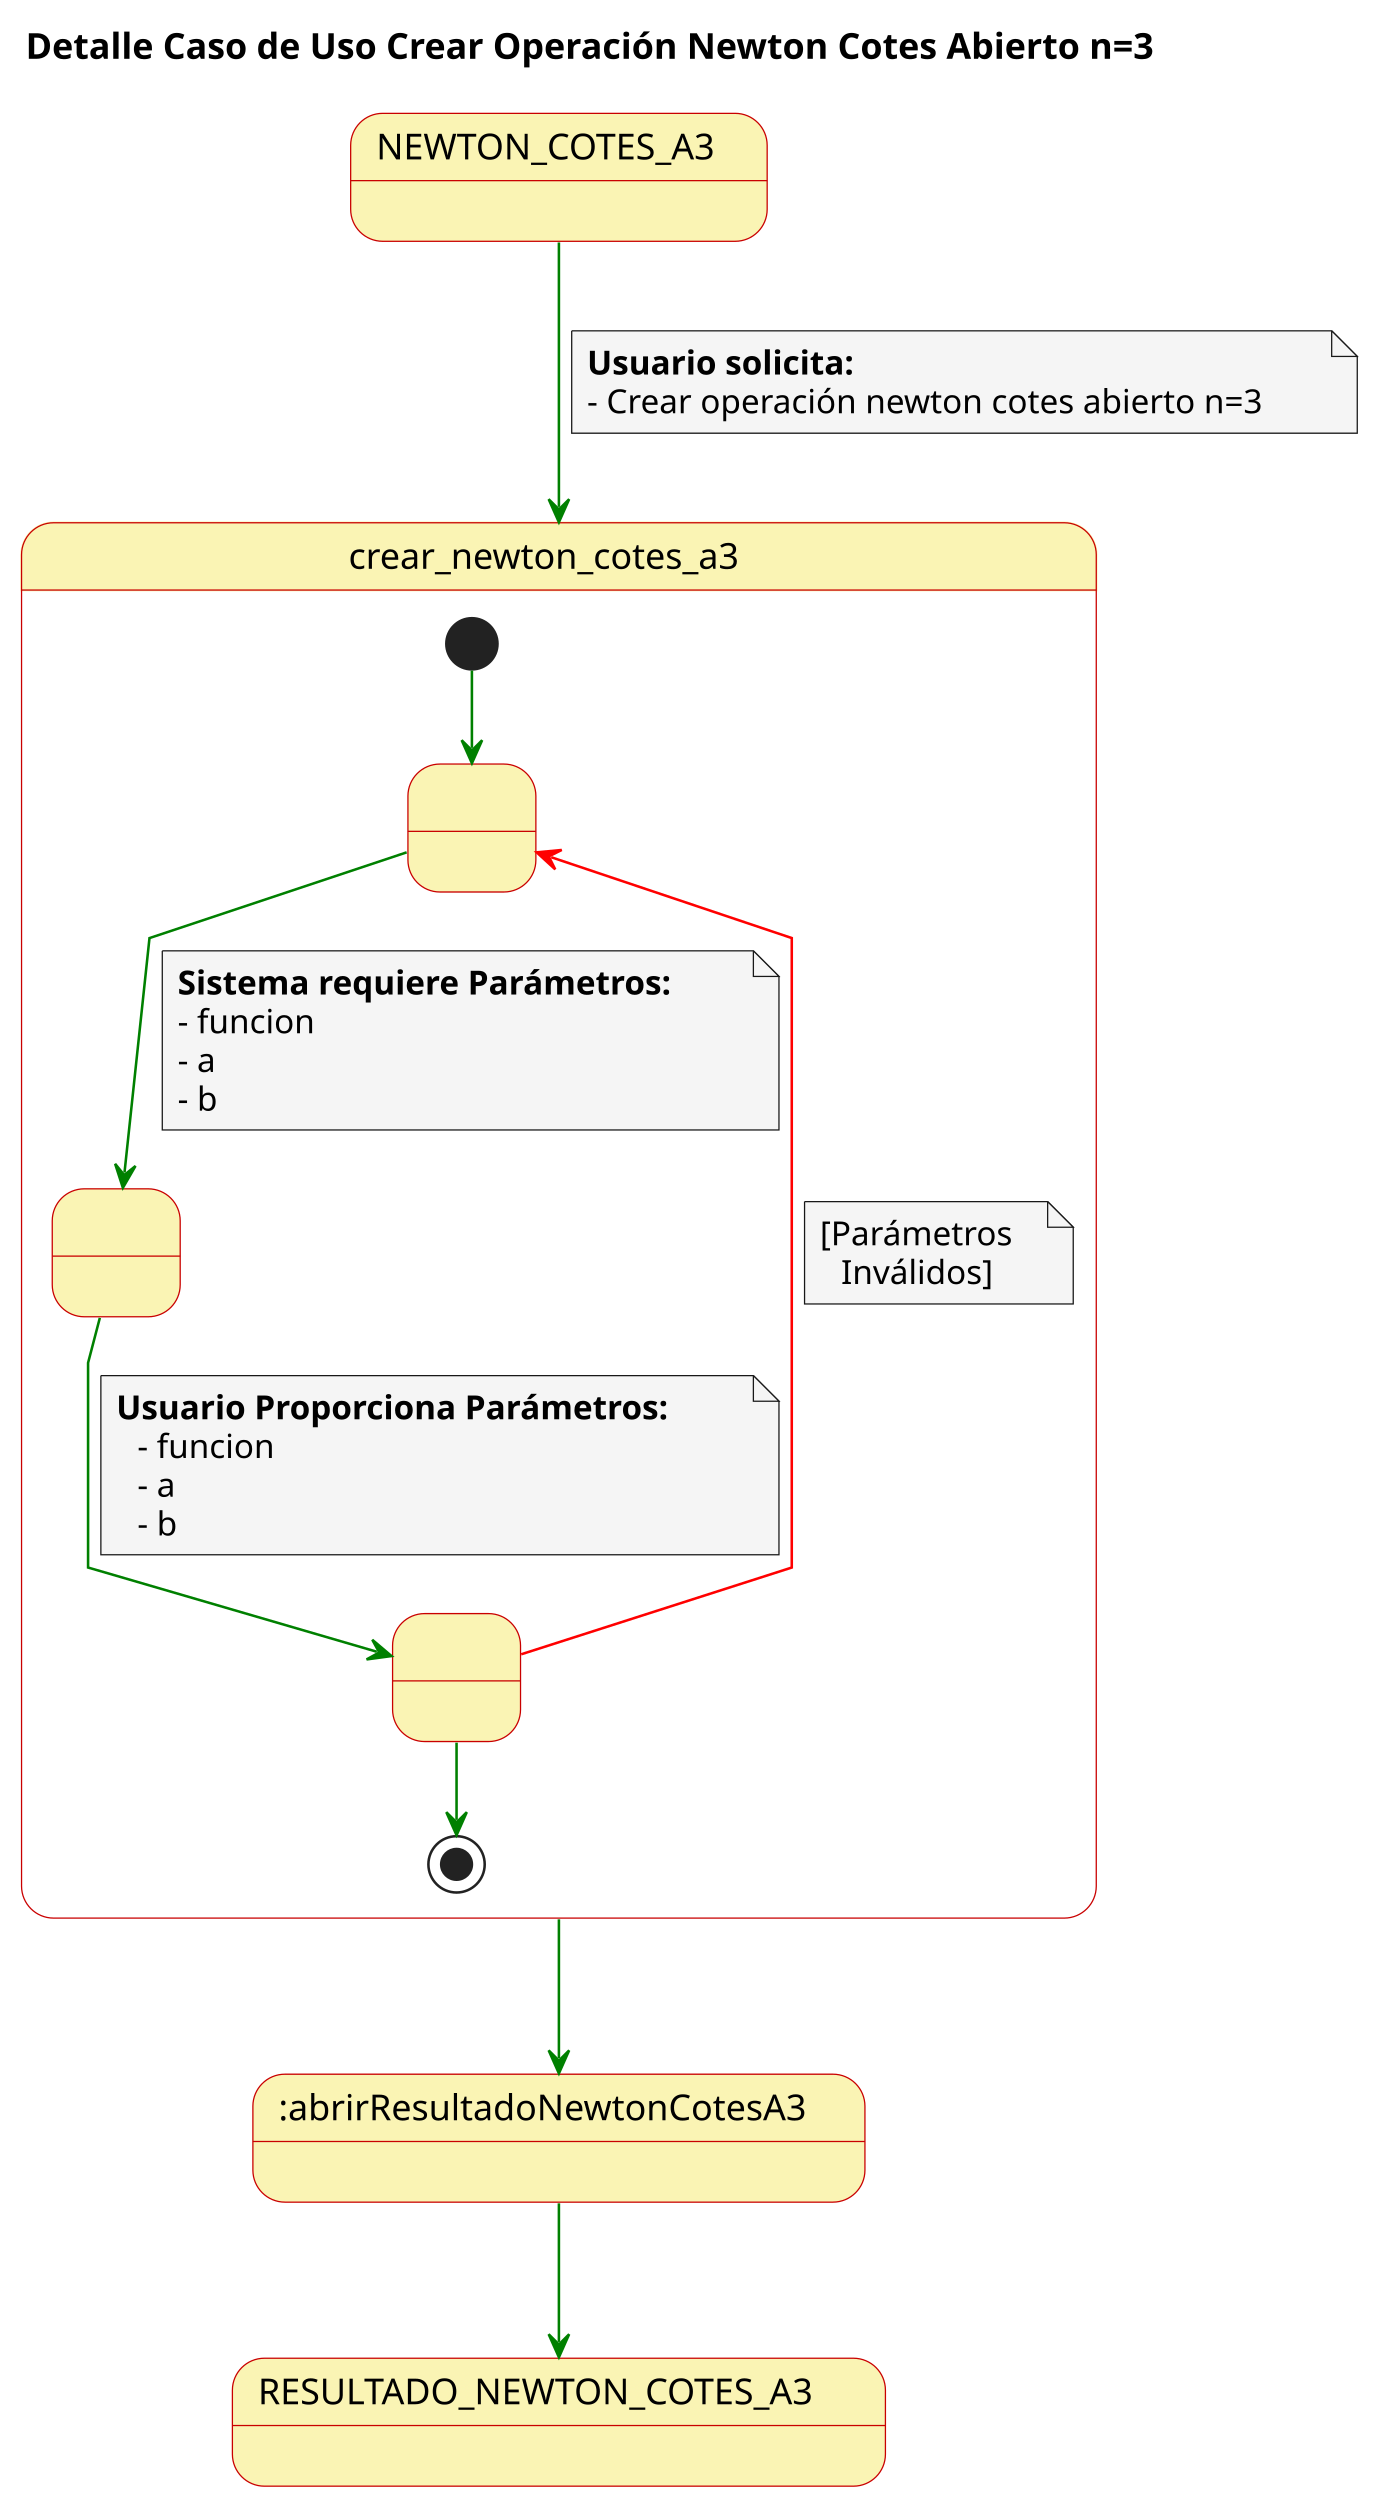
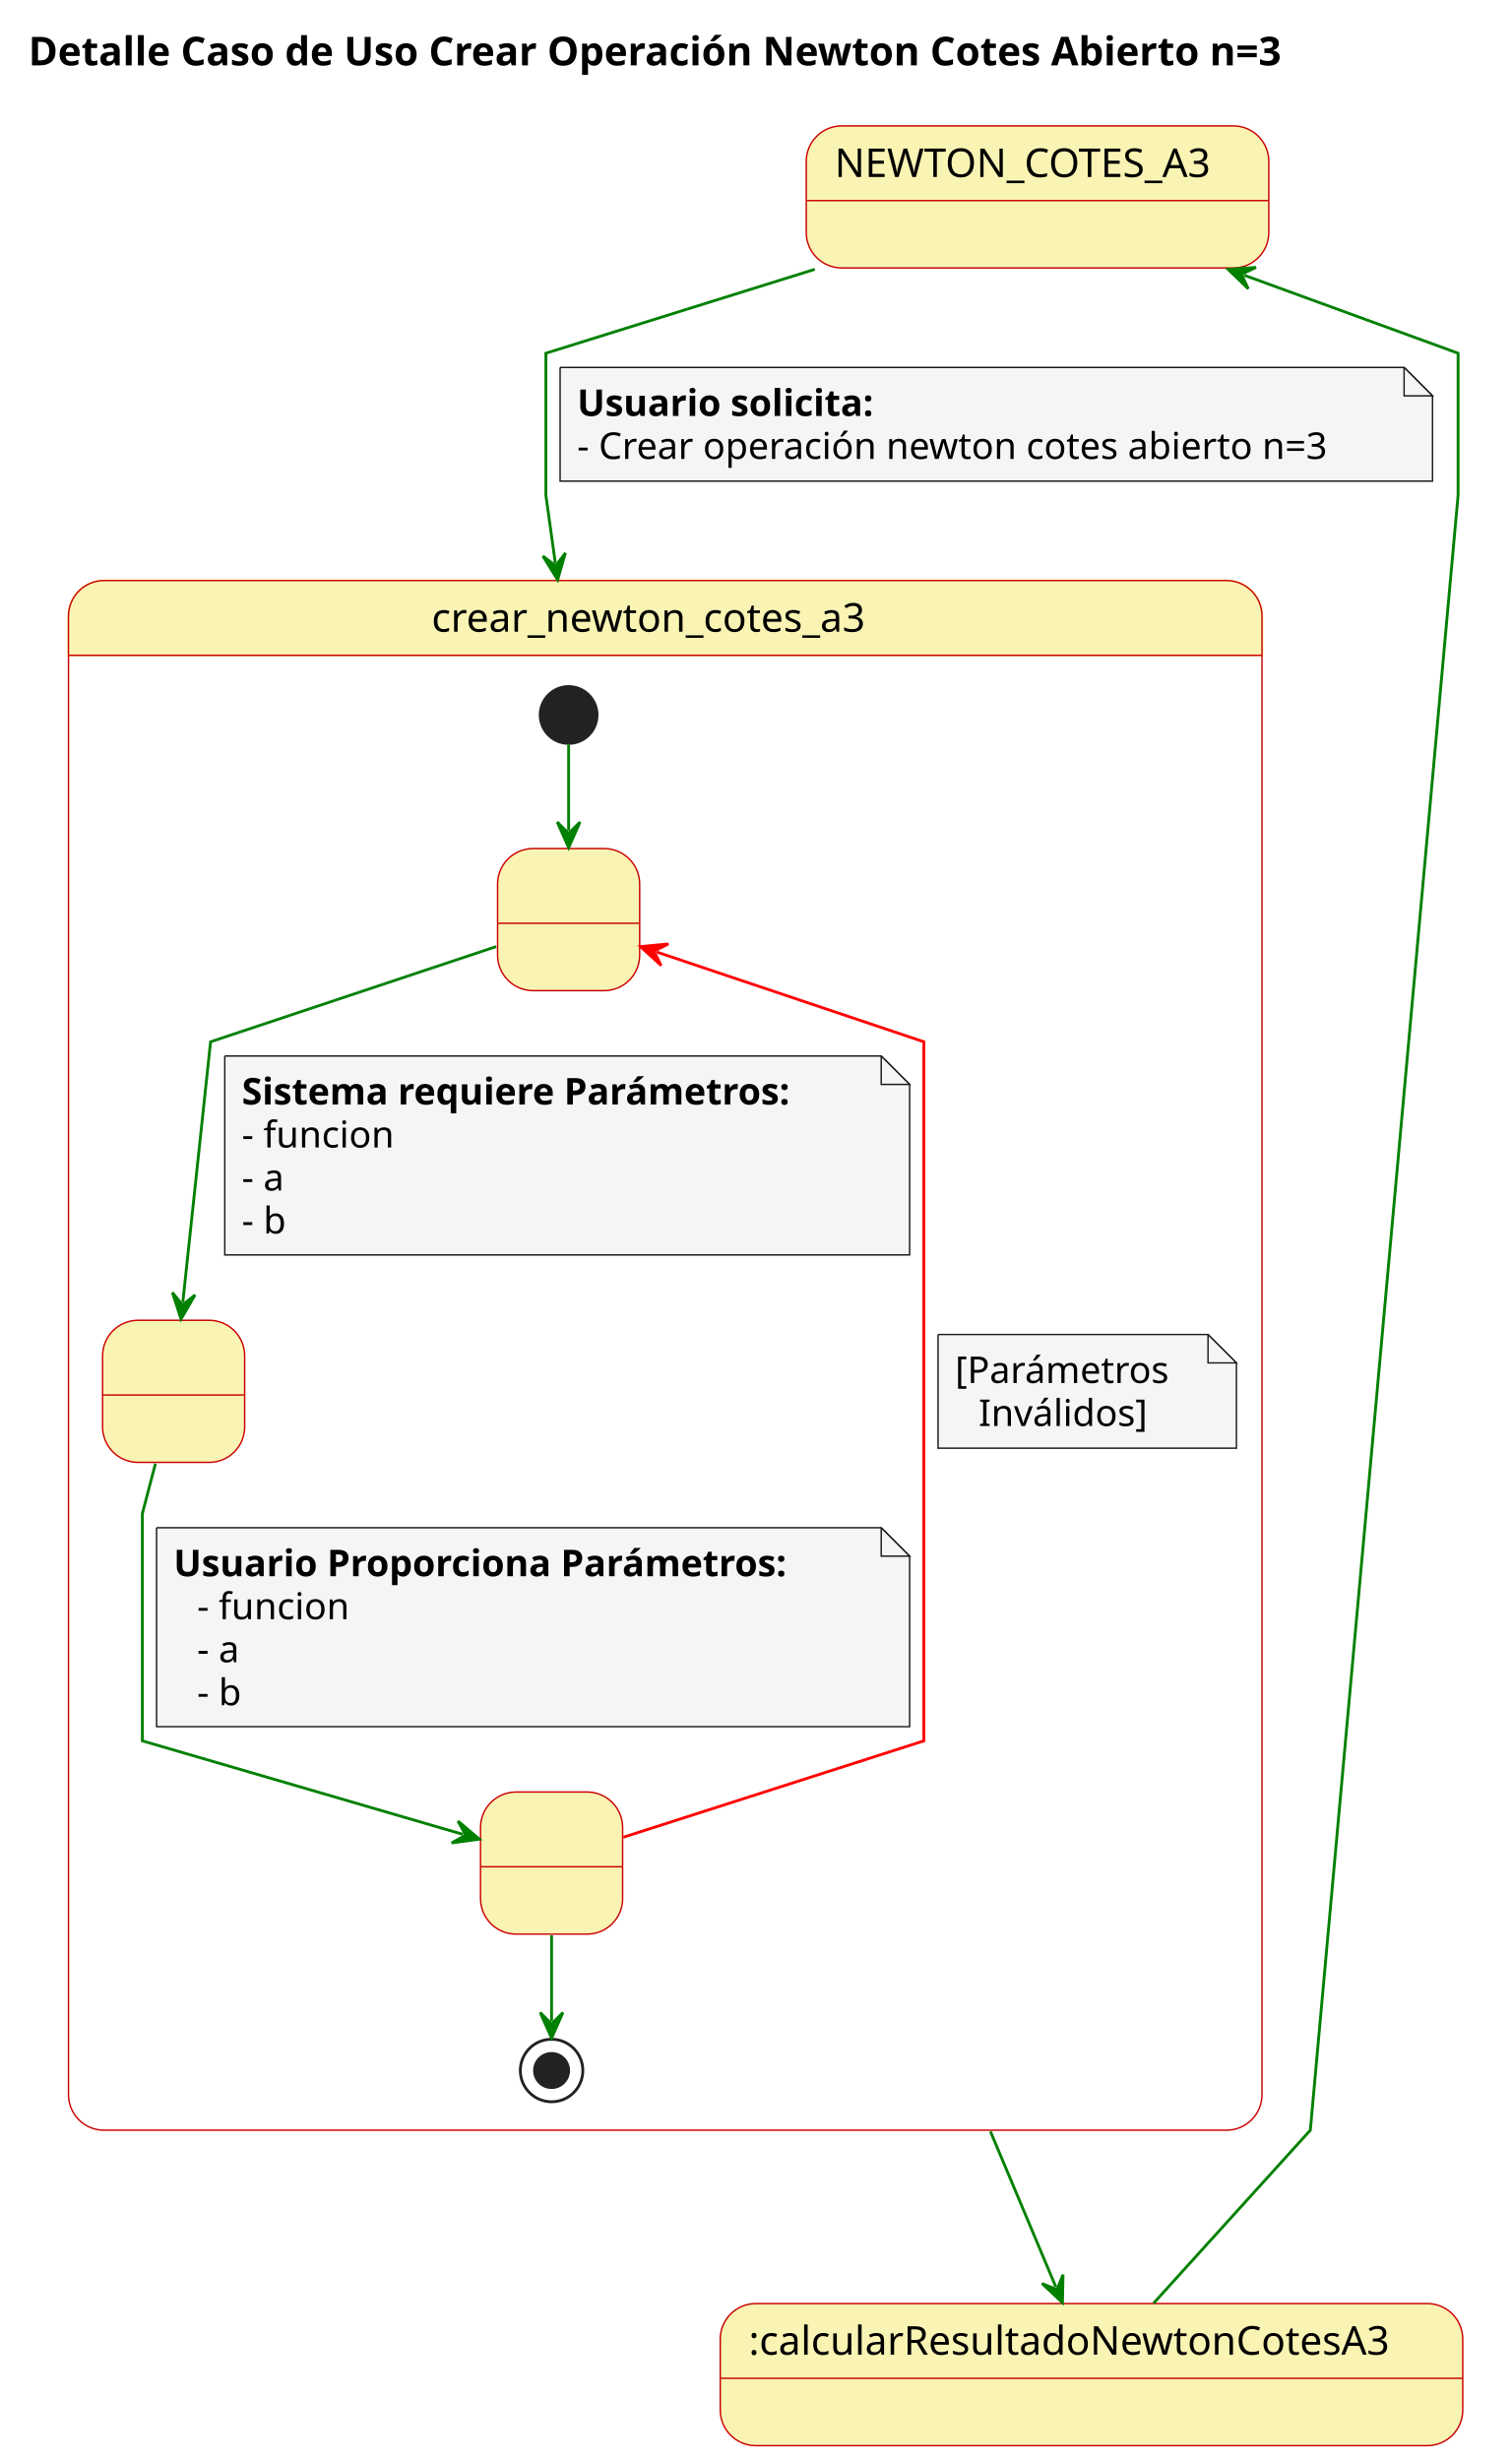
- <svg xmlns="http://www.w3.org/2000/svg" contentStyleType="text/css" data-diagram-type="STATE" height="977px" preserveAspectRatio="none" style="width:537px;height:977px;background:#FFFFFF;" version="1.1" viewBox="0 0 537 977" width="537px" zoomAndPan="magnify">
+ <svg xmlns="http://www.w3.org/2000/svg" contentStyleType="text/css" data-diagram-type="STATE" height="866px" preserveAspectRatio="none" style="width:532px;height:866px;background:#FFFFFF;" version="1.1" viewBox="0 0 532 866" width="532px" zoomAndPan="magnify">
  <defs />
  <g>
-     <g class="title" data-source-line="12">
+     <g class="title" data-source-line="14">
      <text fill="#000000" font-family="sans-serif" font-size="14" font-weight="bold" lengthAdjust="spacing" textLength="504.841" x="10" y="22.995">Detalle Caso de Uso Crear Operación Newton Cotes Abierto n=3</text>
    </g>
-     <path d="M20.92,204.297 L415.92,204.297 A12.5,12.5 0 0 1 428.42,216.797 L428.42,230.594 L8.42,230.594 L8.42,216.797 A12.5,12.5 0 0 1 20.92,204.297" fill="#FAF4B4" style="stroke:#FAF4B4;stroke-width:1;" />
-     <rect fill="none" height="545.297" rx="12.5" ry="12.5" style="stroke:#C90000;stroke-width:0.5;" width="420" x="8.42" y="204.297" />
-     <line style="stroke:#C90000;stroke-width:0.5;" x1="8.42" x2="428.42" y1="230.594" y2="230.594" />
-     <text fill="#000000" font-family="sans-serif" font-size="14" lengthAdjust="spacing" textLength="164.411" x="136.215" y="222.292">crear_newton_cotes_a3</text>
+     <g id="NEWTON_COTES_A3">
+       <rect fill="#FAF4B4" height="50" rx="12.5" ry="12.5" style="stroke:#C90000;stroke-width:0.5;" width="162.769" x="283.72" y="44.297" />
+       <line style="stroke:#C90000;stroke-width:0.5;" x1="283.72" x2="446.488" y1="70.594" y2="70.594" />
+       <text fill="#000000" font-family="sans-serif" font-size="14" lengthAdjust="spacing" textLength="142.769" x="293.72" y="62.292">NEWTON_COTES_A3</text>
+     </g>
+     <path d="M36.6,204.297 L431.6,204.297 A12.5,12.5 0 0 1 444.1,216.797 L444.1,230.594 L24.1,230.594 L24.1,216.797 A12.5,12.5 0 0 1 36.6,204.297" fill="#FAF4B4" style="stroke:#FAF4B4;stroke-width:1;" />
+     <rect fill="none" height="545.297" rx="12.5" ry="12.5" style="stroke:#C90000;stroke-width:0.5;" width="420" x="24.1" y="204.297" />
+     <line style="stroke:#C90000;stroke-width:0.5;" x1="24.1" x2="444.1" y1="230.594" y2="230.594" />
+     <text fill="#000000" font-family="sans-serif" font-size="14" lengthAdjust="spacing" textLength="164.411" x="151.894" y="222.292">crear_newton_cotes_a3</text>
    <g id="crear_newton_cotes_a3.1">
-       <rect fill="#FAF4B4" height="50" rx="12.5" ry="12.5" style="stroke:#C90000;stroke-width:0.5;" width="50" x="159.42" y="298.594" />
-       <line style="stroke:#C90000;stroke-width:0.5;" x1="159.42" x2="209.42" y1="324.891" y2="324.891" />
-       <text fill="#000000" font-family="sans-serif" font-size="14" lengthAdjust="spacing" textLength="4.45" x="182.195" y="316.589"> </text>
+       <rect fill="#FAF4B4" height="50" rx="12.5" ry="12.5" style="stroke:#C90000;stroke-width:0.5;" width="50" x="175.1" y="298.594" />
+       <line style="stroke:#C90000;stroke-width:0.5;" x1="175.1" x2="225.1" y1="324.891" y2="324.891" />
+       <text fill="#000000" font-family="sans-serif" font-size="14" lengthAdjust="spacing" textLength="4.45" x="197.875" y="316.589"> </text>
    </g>
    <g id="crear_newton_cotes_a3.2">
-       <rect fill="#FAF4B4" height="50" rx="12.5" ry="12.5" style="stroke:#C90000;stroke-width:0.5;" width="50" x="20.42" y="464.594" />
-       <line style="stroke:#C90000;stroke-width:0.5;" x1="20.42" x2="70.42" y1="490.891" y2="490.891" />
-       <text fill="#000000" font-family="sans-serif" font-size="14" lengthAdjust="spacing" textLength="4.45" x="43.195" y="482.589"> </text>
+       <rect fill="#FAF4B4" height="50" rx="12.5" ry="12.5" style="stroke:#C90000;stroke-width:0.5;" width="50" x="36.1" y="464.594" />
+       <line style="stroke:#C90000;stroke-width:0.5;" x1="36.1" x2="86.1" y1="490.891" y2="490.891" />
+       <text fill="#000000" font-family="sans-serif" font-size="14" lengthAdjust="spacing" textLength="4.45" x="58.875" y="482.589"> </text>
    </g>
    <g id="crear_newton_cotes_a3.3">
-       <rect fill="#FAF4B4" height="50" rx="12.5" ry="12.5" style="stroke:#C90000;stroke-width:0.5;" width="50" x="153.42" y="630.594" />
-       <line style="stroke:#C90000;stroke-width:0.5;" x1="153.42" x2="203.42" y1="656.891" y2="656.891" />
-       <text fill="#000000" font-family="sans-serif" font-size="14" lengthAdjust="spacing" textLength="4.45" x="176.195" y="648.589"> </text>
+       <rect fill="#FAF4B4" height="50" rx="12.5" ry="12.5" style="stroke:#C90000;stroke-width:0.5;" width="50" x="169.1" y="630.594" />
+       <line style="stroke:#C90000;stroke-width:0.5;" x1="169.1" x2="219.1" y1="656.891" y2="656.891" />
+       <text fill="#000000" font-family="sans-serif" font-size="14" lengthAdjust="spacing" textLength="4.45" x="191.875" y="648.589"> </text>
    </g>
-     <ellipse cx="184.42" cy="251.594" fill="#222222" rx="10" ry="10" style="stroke:#222222;stroke-width:1;" />
-     <ellipse cx="178.42" cy="728.594" fill="none" rx="11" ry="11" style="stroke:#222222;stroke-width:1;" />
-     <ellipse cx="178.42" cy="728.594" fill="#222222" rx="6" ry="6" style="stroke:#222222;stroke-width:1;" />
-     <g class="link" data-entity-1="*start*crear_newton_cotes_a3" data-entity-2="1" data-source-line="26" data-uid="lnk5" id="link_*start*crear_newton_cotes_a3_1">
-       <path d="M184.42,262.034 C184.42,271.294 184.42,279.784 184.42,292.274" fill="none" id="*start*crear_newton_cotes_a3-to-1" style="stroke:#008000;stroke-width:1;" />
-       <polygon fill="#008000" points="184.42,298.274,188.42,289.274,184.42,293.274,180.42,289.274,184.42,298.274" style="stroke:#008000;stroke-width:1;" />
+     <ellipse cx="200.1" cy="251.594" fill="#222222" rx="10" ry="10" style="stroke:#222222;stroke-width:1;" />
+     <ellipse cx="194.1" cy="728.594" fill="none" rx="11" ry="11" style="stroke:#222222;stroke-width:1;" />
+     <ellipse cx="194.1" cy="728.594" fill="#222222" rx="6" ry="6" style="stroke:#222222;stroke-width:1;" />
+     <g class="link" data-entity-1="*start*crear_newton_cotes_a3" data-entity-2="1" data-source-line="29" data-uid="lnk4" id="link_*start*crear_newton_cotes_a3_1">
+       <path d="M200.1,262.034 C200.1,271.294 200.1,279.784 200.1,292.274" fill="none" id="*start*crear_newton_cotes_a3-to-1" style="stroke:#008000;stroke-width:1;" />
+       <polygon fill="#008000" points="200.1,298.274,204.1,289.274,200.1,293.274,196.1,289.274,200.1,298.274" style="stroke:#008000;stroke-width:1;" />
    </g>
-     <g class="link" data-entity-1="1" data-entity-2="2" data-source-line="27" data-uid="lnk6" id="link_1_2">
-       <path d="M158.92,333.094 C122.1,345.364 58.42,366.594 58.42,366.594 C58.42,366.594 52.446,422.627 48.656,458.228" fill="none" id="1-to-2" style="stroke:#008000;stroke-width:1;" />
-       <polygon fill="#008000" points="48.02,464.194,52.951,455.668,48.55,459.222,44.996,454.821,48.02,464.194" style="stroke:#008000;stroke-width:1;" />
-       <path d="M63.42,371.594 L63.42,441.594 L304.42,441.594 L304.42,381.594 L294.42,371.594 L63.42,371.594" fill="#F5F5F5" style="stroke:#181818;stroke-width:0.5;" />
-       <path d="M294.42,371.594 L294.42,381.594 L304.42,381.594 L294.42,371.594" fill="#F5F5F5" style="stroke:#181818;stroke-width:0.5;" />
-       <text fill="#000000" font-family="sans-serif" font-size="13" font-weight="bold" lengthAdjust="spacing" textLength="220.587" x="69.42" y="388.661">Sistema requiere Parámetros:</text>
-       <text fill="#000000" font-family="sans-serif" font-size="13" lengthAdjust="spacing" textLength="56.831" x="69.42" y="403.793">- funcion</text>
-       <text fill="#000000" font-family="sans-serif" font-size="13" lengthAdjust="spacing" textLength="16.79" x="69.42" y="418.926">- a</text>
-       <text fill="#000000" font-family="sans-serif" font-size="13" lengthAdjust="spacing" textLength="17.075" x="69.42" y="434.059">- b</text>
+     <g class="link" data-entity-1="1" data-entity-2="2" data-source-line="30" data-uid="lnk5" id="link_1_2">
+       <path d="M174.6,333.094 C137.78,345.364 74.1,366.594 74.1,366.594 C74.1,366.594 68.125,422.627 64.335,458.228" fill="none" id="1-to-2" style="stroke:#008000;stroke-width:1;" />
+       <polygon fill="#008000" points="63.7,464.194,68.63,455.668,64.229,459.222,60.675,454.821,63.7,464.194" style="stroke:#008000;stroke-width:1;" />
+       <path d="M79.1,371.594 L79.1,441.594 L320.1,441.594 L320.1,381.594 L310.1,371.594 L79.1,371.594" fill="#F5F5F5" style="stroke:#181818;stroke-width:0.5;" />
+       <path d="M310.1,371.594 L310.1,381.594 L320.1,381.594 L310.1,371.594" fill="#F5F5F5" style="stroke:#181818;stroke-width:0.5;" />
+       <text fill="#000000" font-family="sans-serif" font-size="13" font-weight="bold" lengthAdjust="spacing" textLength="220.587" x="85.1" y="388.661">Sistema requiere Parámetros:</text>
+       <text fill="#000000" font-family="sans-serif" font-size="13" lengthAdjust="spacing" textLength="56.831" x="85.1" y="403.793">- funcion</text>
+       <text fill="#000000" font-family="sans-serif" font-size="13" lengthAdjust="spacing" textLength="16.79" x="85.1" y="418.926">- a</text>
+       <text fill="#000000" font-family="sans-serif" font-size="13" lengthAdjust="spacing" textLength="17.075" x="85.1" y="434.059">- b</text>
    </g>
-     <g class="link" data-entity-1="2" data-entity-2="3" data-source-line="34" data-uid="lnk7" id="link_2_3">
-       <path d="M39.02,515.024 C36.6,524.264 34.42,532.594 34.42,532.594 C34.42,532.594 34.42,612.594 34.42,612.594 C34.42,612.594 105.91,633.443 147.25,645.503" fill="none" id="2-to-3" style="stroke:#008000;stroke-width:1;" />
-       <polygon fill="#008000" points="153.01,647.184,145.491,640.823,148.21,645.784,143.25,648.503,153.01,647.184" style="stroke:#008000;stroke-width:1;" />
-       <path d="M39.42,537.594 L39.42,607.594 L304.42,607.594 L304.42,547.594 L294.42,537.594 L39.42,537.594" fill="#F5F5F5" style="stroke:#181818;stroke-width:0.5;" />
-       <path d="M294.42,537.594 L294.42,547.594 L304.42,547.594 L294.42,537.594" fill="#F5F5F5" style="stroke:#181818;stroke-width:0.5;" />
-       <text fill="#000000" font-family="sans-serif" font-size="13" font-weight="bold" lengthAdjust="spacing" textLength="244.15" x="45.42" y="554.661">Usuario Proporciona Parámetros:</text>
-       <text fill="#000000" font-family="sans-serif" font-size="13" lengthAdjust="spacing" textLength="56.831" x="53.685" y="569.793">- funcion</text>
-       <text fill="#000000" font-family="sans-serif" font-size="13" lengthAdjust="spacing" textLength="16.79" x="53.685" y="584.926">- a</text>
-       <text fill="#000000" font-family="sans-serif" font-size="13" lengthAdjust="spacing" textLength="17.075" x="53.685" y="600.059">- b</text>
+     <g class="link" data-entity-1="2" data-entity-2="3" data-source-line="37" data-uid="lnk6" id="link_2_3">
+       <path d="M54.7,515.024 C52.28,524.264 50.1,532.594 50.1,532.594 C50.1,532.594 50.1,612.594 50.1,612.594 C50.1,612.594 121.59,633.443 162.93,645.503" fill="none" id="2-to-3" style="stroke:#008000;stroke-width:1;" />
+       <polygon fill="#008000" points="168.69,647.184,161.17,640.823,163.89,645.784,158.93,648.503,168.69,647.184" style="stroke:#008000;stroke-width:1;" />
+       <path d="M55.1,537.594 L55.1,607.594 L320.1,607.594 L320.1,547.594 L310.1,537.594 L55.1,537.594" fill="#F5F5F5" style="stroke:#181818;stroke-width:0.5;" />
+       <path d="M310.1,537.594 L310.1,547.594 L320.1,547.594 L310.1,537.594" fill="#F5F5F5" style="stroke:#181818;stroke-width:0.5;" />
+       <text fill="#000000" font-family="sans-serif" font-size="13" font-weight="bold" lengthAdjust="spacing" textLength="244.15" x="61.1" y="554.661">Usuario Proporciona Parámetros:</text>
+       <text fill="#000000" font-family="sans-serif" font-size="13" lengthAdjust="spacing" textLength="56.831" x="69.364" y="569.793">- funcion</text>
+       <text fill="#000000" font-family="sans-serif" font-size="13" lengthAdjust="spacing" textLength="16.79" x="69.364" y="584.926">- a</text>
+       <text fill="#000000" font-family="sans-serif" font-size="13" lengthAdjust="spacing" textLength="17.075" x="69.364" y="600.059">- b</text>
    </g>
-     <g class="link" data-entity-1="3" data-entity-2="1" data-source-line="41" data-uid="lnk8" id="link_3_1">
-       <path d="M203.68,646.494 C241.75,634.294 309.42,612.594 309.42,612.594 C309.42,612.594 309.42,366.594 309.42,366.594 C309.42,366.594 251.928,347.275 215.408,335.005" fill="none" id="3-to-1" style="stroke:#FF0000;stroke-width:1;" />
-       <polygon fill="#FF0000" points="209.72,333.094,216.978,339.752,214.46,334.686,219.526,332.168,209.72,333.094" style="stroke:#FF0000;stroke-width:1;" />
-       <path d="M314.42,469.594 L314.42,509.594 L419.42,509.594 L419.42,479.594 L409.42,469.594 L314.42,469.594" fill="#F5F5F5" style="stroke:#181818;stroke-width:0.5;" />
-       <path d="M409.42,469.594 L409.42,479.594 L419.42,479.594 L409.42,469.594" fill="#F5F5F5" style="stroke:#181818;stroke-width:0.5;" />
-       <text fill="#000000" font-family="sans-serif" font-size="13" lengthAdjust="spacing" textLength="80.019" x="320.42" y="486.661">[Parámetros</text>
-       <text fill="#000000" font-family="sans-serif" font-size="13" lengthAdjust="spacing" textLength="63.007" x="328.685" y="501.793">Inválidos]</text>
+     <g class="link" data-entity-1="3" data-entity-2="1" data-source-line="44" data-uid="lnk7" id="link_3_1">
+       <path d="M219.36,646.494 C257.43,634.294 325.1,612.594 325.1,612.594 C325.1,612.594 325.1,366.594 325.1,366.594 C325.1,366.594 267.607,347.275 231.087,335.005" fill="none" id="3-to-1" style="stroke:#FF0000;stroke-width:1;" />
+       <polygon fill="#FF0000" points="225.4,333.094,232.657,339.752,230.139,334.686,235.205,332.168,225.4,333.094" style="stroke:#FF0000;stroke-width:1;" />
+       <path d="M330.1,469.594 L330.1,509.594 L435.1,509.594 L435.1,479.594 L425.1,469.594 L330.1,469.594" fill="#F5F5F5" style="stroke:#181818;stroke-width:0.5;" />
+       <path d="M425.1,469.594 L425.1,479.594 L435.1,479.594 L425.1,469.594" fill="#F5F5F5" style="stroke:#181818;stroke-width:0.5;" />
+       <text fill="#000000" font-family="sans-serif" font-size="13" lengthAdjust="spacing" textLength="80.019" x="336.1" y="486.661">[Parámetros</text>
+       <text fill="#000000" font-family="sans-serif" font-size="13" lengthAdjust="spacing" textLength="63.007" x="344.364" y="501.793">Inválidos]</text>
    </g>
-     <g class="link" data-entity-1="3" data-entity-2="*end*crear_newton_cotes_a3" data-source-line="46" data-uid="lnk10" id="link_3_*end*crear_newton_cotes_a3">
-       <path d="M178.42,681.024 C178.42,693.384 178.42,701.724 178.42,711.194" fill="none" id="3-to-*end*crear_newton_cotes_a3" style="stroke:#008000;stroke-width:1;" />
-       <polygon fill="#008000" points="178.42,717.194,182.42,708.194,178.42,712.194,174.42,708.194,178.42,717.194" style="stroke:#008000;stroke-width:1;" />
+     <g class="link" data-entity-1="3" data-entity-2="*end*crear_newton_cotes_a3" data-source-line="49" data-uid="lnk9" id="link_3_*end*crear_newton_cotes_a3">
+       <path d="M194.1,681.024 C194.1,693.384 194.1,701.724 194.1,711.194" fill="none" id="3-to-*end*crear_newton_cotes_a3" style="stroke:#008000;stroke-width:1;" />
+       <polygon fill="#008000" points="194.1,717.194,198.1,708.194,194.1,712.194,190.1,708.194,194.1,717.194" style="stroke:#008000;stroke-width:1;" />
    </g>
-     <g id="NEWTON_COTES_A3">
-       <rect fill="#FAF4B4" height="50" rx="12.5" ry="12.5" style="stroke:#C90000;stroke-width:0.5;" width="162.769" x="137.04" y="44.297" />
-       <line style="stroke:#C90000;stroke-width:0.5;" x1="137.04" x2="299.809" y1="70.594" y2="70.594" />
-       <text fill="#000000" font-family="sans-serif" font-size="14" lengthAdjust="spacing" textLength="142.769" x="147.04" y="62.292">NEWTON_COTES_A3</text>
+     <g id=":calcularResultadoNewtonCotesA3">
+       <rect fill="#FAF4B4" height="50" rx="12.5" ry="12.5" style="stroke:#C90000;stroke-width:0.5;" width="261.281" x="253.46" y="810.597" />
+       <line style="stroke:#C90000;stroke-width:0.5;" x1="253.46" x2="514.741" y1="836.894" y2="836.894" />
+       <text fill="#000000" font-family="sans-serif" font-size="14" lengthAdjust="spacing" textLength="241.281" x="263.46" y="828.592">:calcularResultadoNewtonCotesA3</text>
    </g>
-     <g id=":abrirResultadoNewtonCotesA3">
-       <rect fill="#FAF4B4" height="50" rx="12.5" ry="12.5" style="stroke:#C90000;stroke-width:0.5;" width="239.188" x="98.83" y="810.597" />
-       <line style="stroke:#C90000;stroke-width:0.5;" x1="98.83" x2="338.018" y1="836.894" y2="836.894" />
-       <text fill="#000000" font-family="sans-serif" font-size="14" lengthAdjust="spacing" textLength="219.188" x="108.83" y="828.592">:abrirResultadoNewtonCotesA3</text>
+     <g class="link" data-entity-1="NEWTON_COTES_A3" data-entity-2="crear_newton_cotes_a3" data-source-line="18" data-uid="lnk2" id="link_NEWTON_COTES_A3_crear_newton_cotes_a3">
+       <path d="M286.7,94.777 C240.93,109.057 192.1,124.297 192.1,124.297 C192.1,124.297 192.1,174.297 192.1,174.297 C192.1,174.297 192.864,179.754 195.414,198.104" fill="none" id="NEWTON_COTES_A3-to-crear_newton_cotes_a3" style="stroke:#008000;stroke-width:1;" />
+       <polygon fill="#008000" points="196.24,204.047,198.963,194.582,195.552,199.095,191.039,195.683,196.24,204.047" style="stroke:#008000;stroke-width:1;" />
+       <path d="M197.1,129.297 L197.1,169.297 L504.1,169.297 L504.1,139.297 L494.1,129.297 L197.1,129.297" fill="#F5F5F5" style="stroke:#181818;stroke-width:0.5;" />
+       <path d="M494.1,129.297 L494.1,139.297 L504.1,139.297 L494.1,129.297" fill="#F5F5F5" style="stroke:#181818;stroke-width:0.5;" />
+       <text fill="#000000" font-family="sans-serif" font-size="13" font-weight="bold" lengthAdjust="spacing" textLength="118.574" x="203.1" y="146.364">Usuario solicita:</text>
+       <text fill="#000000" font-family="sans-serif" font-size="13" lengthAdjust="spacing" textLength="286.438" x="203.1" y="161.497">- Crear operación newton cotes abierto n=3</text>
    </g>
-     <g id="RESULTADO_NEWTON_COTES_A3">
-       <rect fill="#FAF4B4" height="50" rx="12.5" ry="12.5" style="stroke:#C90000;stroke-width:0.5;" width="255.204" x="90.82" y="921.597" />
-       <line style="stroke:#C90000;stroke-width:0.5;" x1="90.82" x2="346.024" y1="947.894" y2="947.894" />
-       <text fill="#000000" font-family="sans-serif" font-size="14" lengthAdjust="spacing" textLength="235.204" x="100.82" y="939.592">RESULTADO_NEWTON_COTES_A3</text>
+     <g class="link" data-entity-1="crear_newton_cotes_a3" data-entity-2=":calcularResultadoNewtonCotesA3" data-source-line="53" data-uid="lnk11" id="link_crear_newton_cotes_a3_:calcularResultadoNewtonCotesA3">
+       <path d="M348.55,750.077 C358.74,774.297 365.243,789.756 371.553,804.756" fill="none" id="crear_newton_cotes_a3-to-:calcularResultadoNewtonCotesA3" style="stroke:#008000;stroke-width:1;" />
+       <polygon fill="#008000" points="373.88,810.287,374.077,800.44,371.941,805.678,366.703,803.542,373.88,810.287" style="stroke:#008000;stroke-width:1;" />
    </g>
-     <g class="link" data-entity-1="NEWTON_COTES_A3" data-entity-2="crear_newton_cotes_a3" data-source-line="15" data-uid="lnk3" id="link_NEWTON_COTES_A3_crear_newton_cotes_a3">
-       <path d="M218.42,94.757 C218.42,118.997 218.42,152.957 218.42,198.087" fill="none" id="NEWTON_COTES_A3-to-crear_newton_cotes_a3" style="stroke:#008000;stroke-width:1;" />
-       <polygon fill="#008000" points="218.42,204.087,222.42,195.087,218.42,199.087,214.42,195.087,218.42,204.087" style="stroke:#008000;stroke-width:1;" />
-       <path d="M223.42,129.297 L223.42,169.297 L530.42,169.297 L530.42,139.297 L520.42,129.297 L223.42,129.297" fill="#F5F5F5" style="stroke:#181818;stroke-width:0.5;" />
-       <path d="M520.42,129.297 L520.42,139.297 L530.42,139.297 L520.42,129.297" fill="#F5F5F5" style="stroke:#181818;stroke-width:0.5;" />
-       <text fill="#000000" font-family="sans-serif" font-size="13" font-weight="bold" lengthAdjust="spacing" textLength="118.574" x="229.42" y="146.364">Usuario solicita:</text>
-       <text fill="#000000" font-family="sans-serif" font-size="13" lengthAdjust="spacing" textLength="286.438" x="229.42" y="161.497">- Crear operación newton cotes abierto n=3</text>
-     </g>
-     <g class="link" data-entity-1="crear_newton_cotes_a3" data-entity-2=":abrirResultadoNewtonCotesA3" data-source-line="50" data-uid="lnk12" id="link_crear_newton_cotes_a3_:abrirResultadoNewtonCotesA3">
-       <path d="M218.42,750.077 C218.42,774.297 218.42,789.287 218.42,804.287" fill="none" id="crear_newton_cotes_a3-to-:abrirResultadoNewtonCotesA3" style="stroke:#008000;stroke-width:1;" />
-       <polygon fill="#008000" points="218.42,810.287,222.42,801.287,218.42,805.287,214.42,801.287,218.42,810.287" style="stroke:#008000;stroke-width:1;" />
-     </g>
-     <g class="link" data-entity-1=":abrirResultadoNewtonCotesA3" data-entity-2="RESULTADO_NEWTON_COTES_A3" data-source-line="52" data-uid="lnk14" id="link_:abrirResultadoNewtonCotesA3_RESULTADO_NEWTON_COTES_A3">
-       <path d="M218.42,861.057 C218.42,879.007 218.42,897.287 218.42,915.217" fill="none" id=":abrirResultadoNewtonCotesA3-to-RESULTADO_NEWTON_COTES_A3" style="stroke:#008000;stroke-width:1;" />
-       <polygon fill="#008000" points="218.42,921.217,222.42,912.217,218.42,916.217,214.42,912.217,218.42,921.217" style="stroke:#008000;stroke-width:1;" />
+     <g class="link" data-entity-1=":calcularResultadoNewtonCotesA3" data-entity-2="NEWTON_COTES_A3" data-source-line="55" data-uid="lnk12" id="link_:calcularResultadoNewtonCotesA3_NEWTON_COTES_A3">
+       <path d="M405.96,810.467 C428.72,785.337 461.1,749.597 461.1,749.597 C461.1,749.597 513.1,174.297 513.1,174.297 C513.1,174.297 513.1,124.297 513.1,124.297 C513.1,124.297 476.967,111.112 437.807,96.832" fill="none" id=":calcularResultadoNewtonCotesA3-to-NEWTON_COTES_A3" style="stroke:#008000;stroke-width:1;" />
+       <polygon fill="#008000" points="432.17,94.777,439.255,101.618,436.867,96.49,441.995,94.102,432.17,94.777" style="stroke:#008000;stroke-width:1;" />
    </g>
  </g>
</svg>
